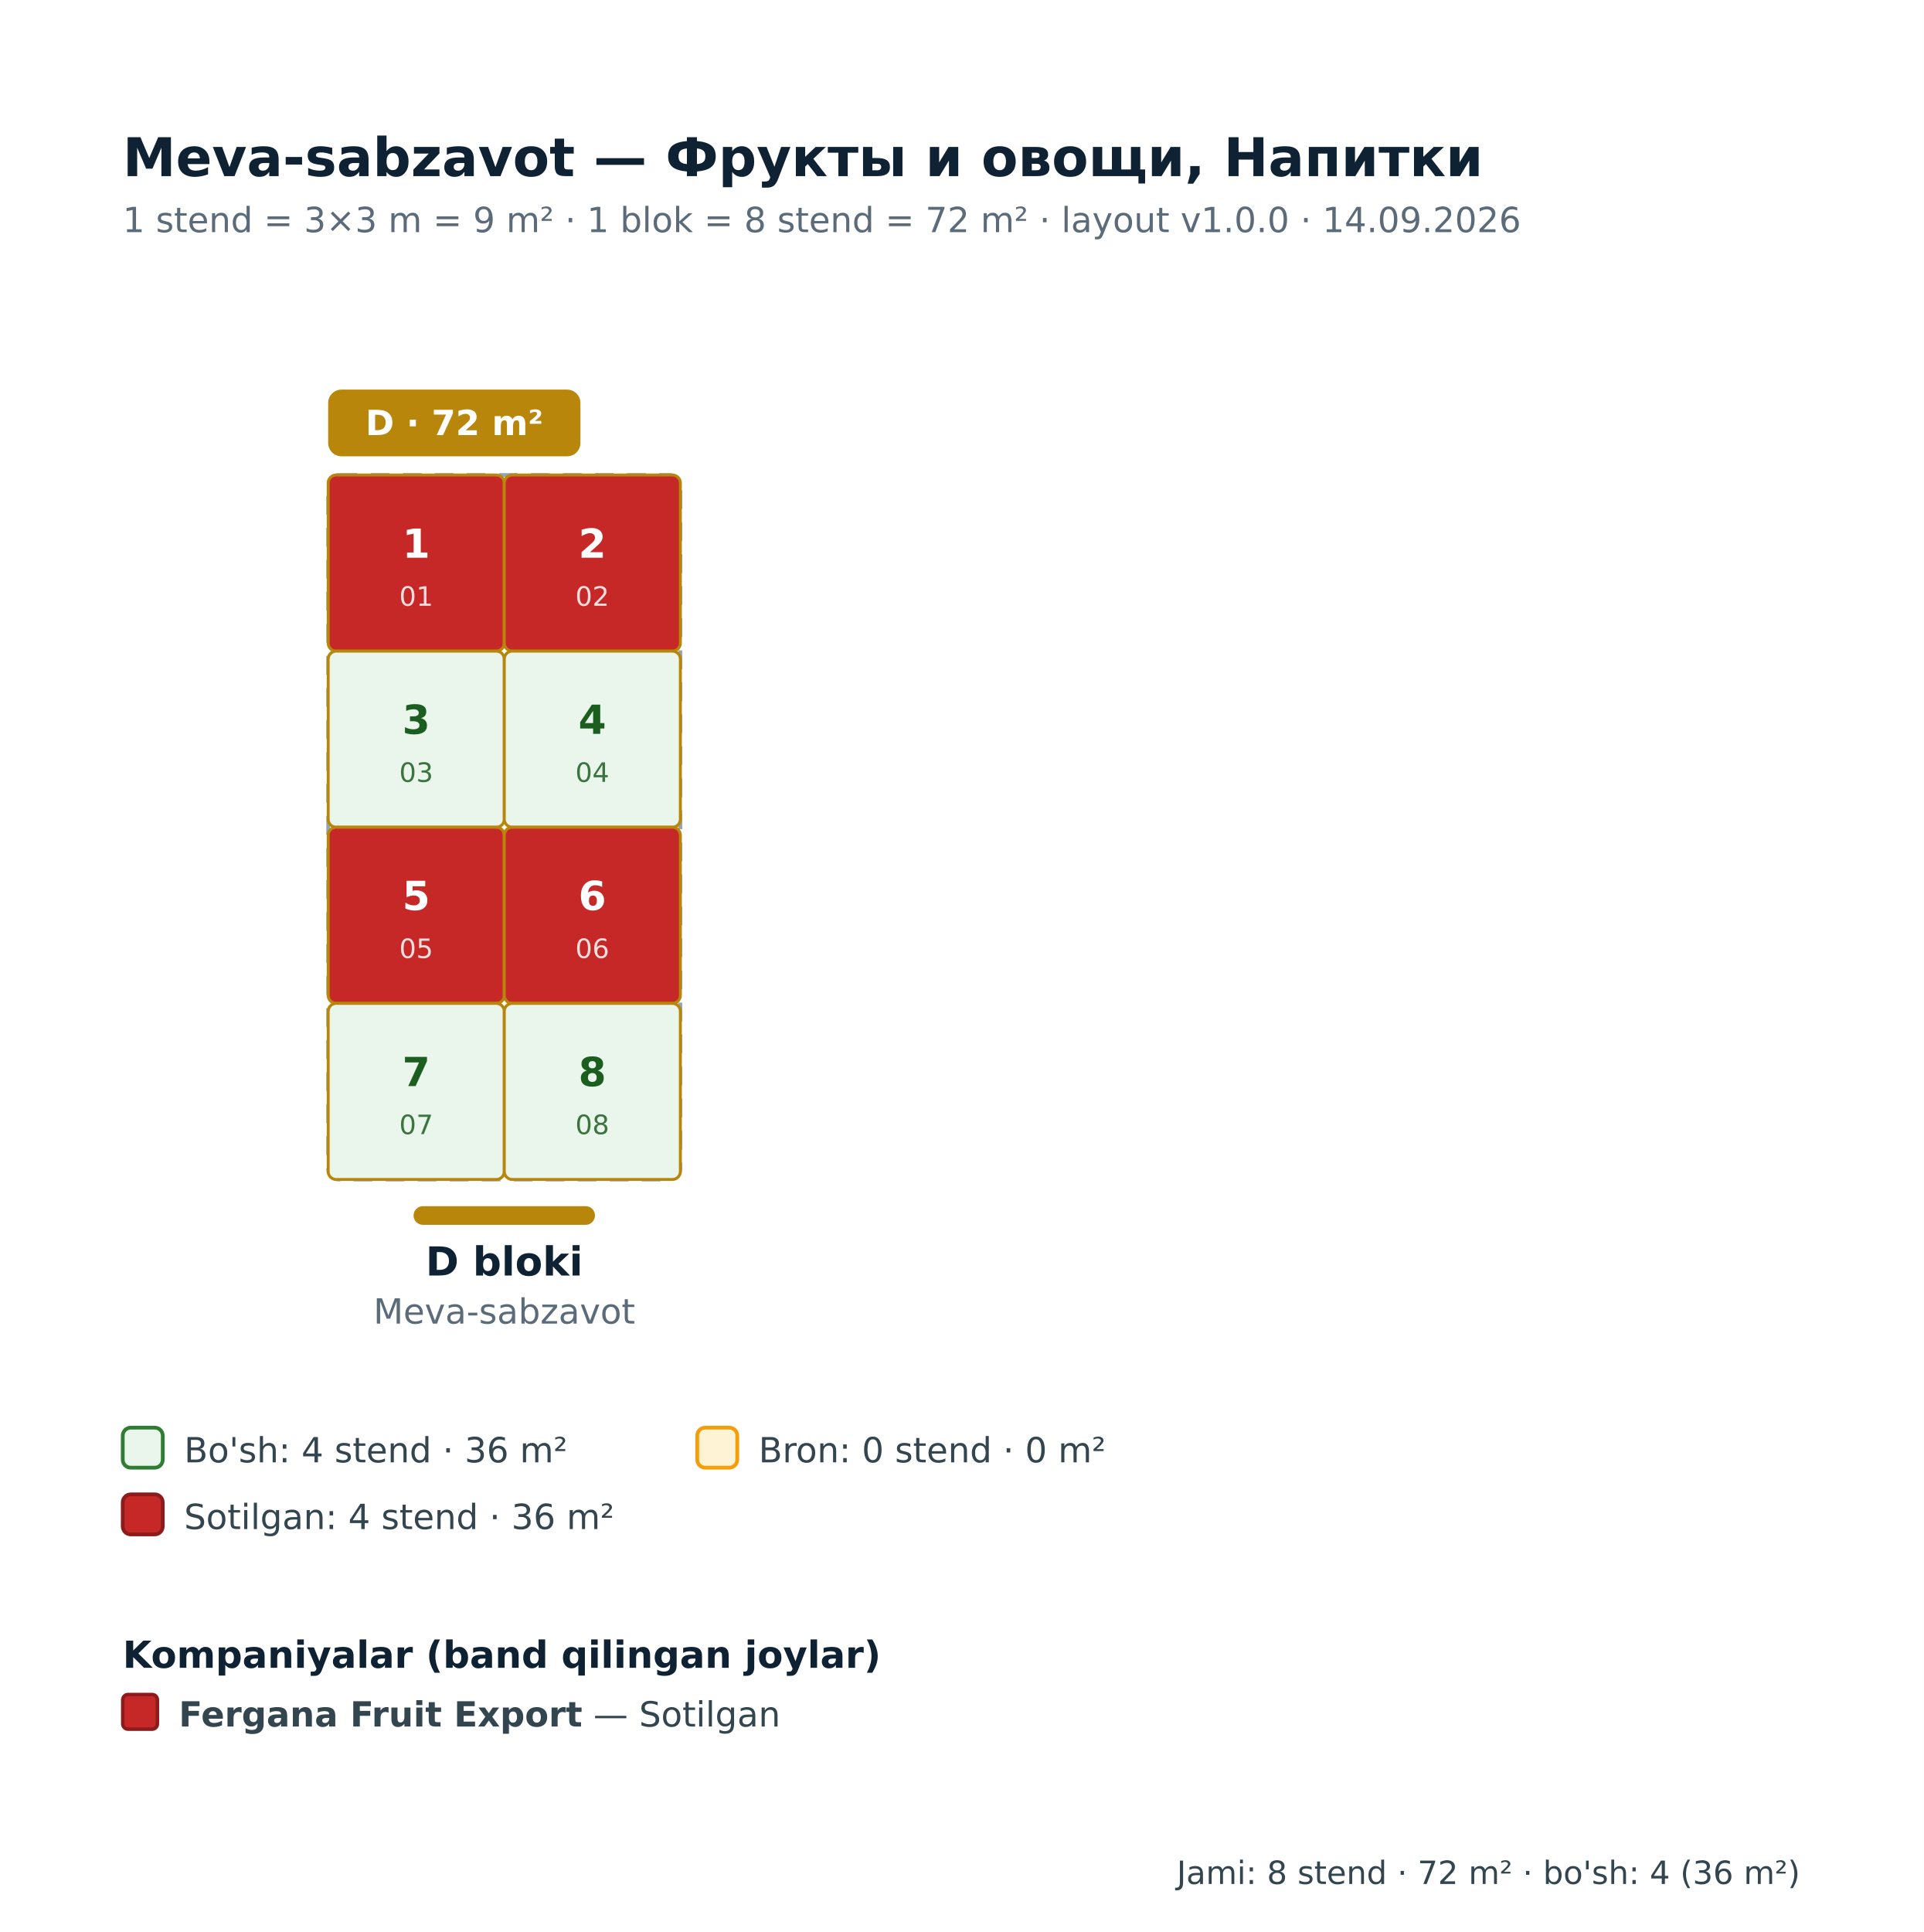
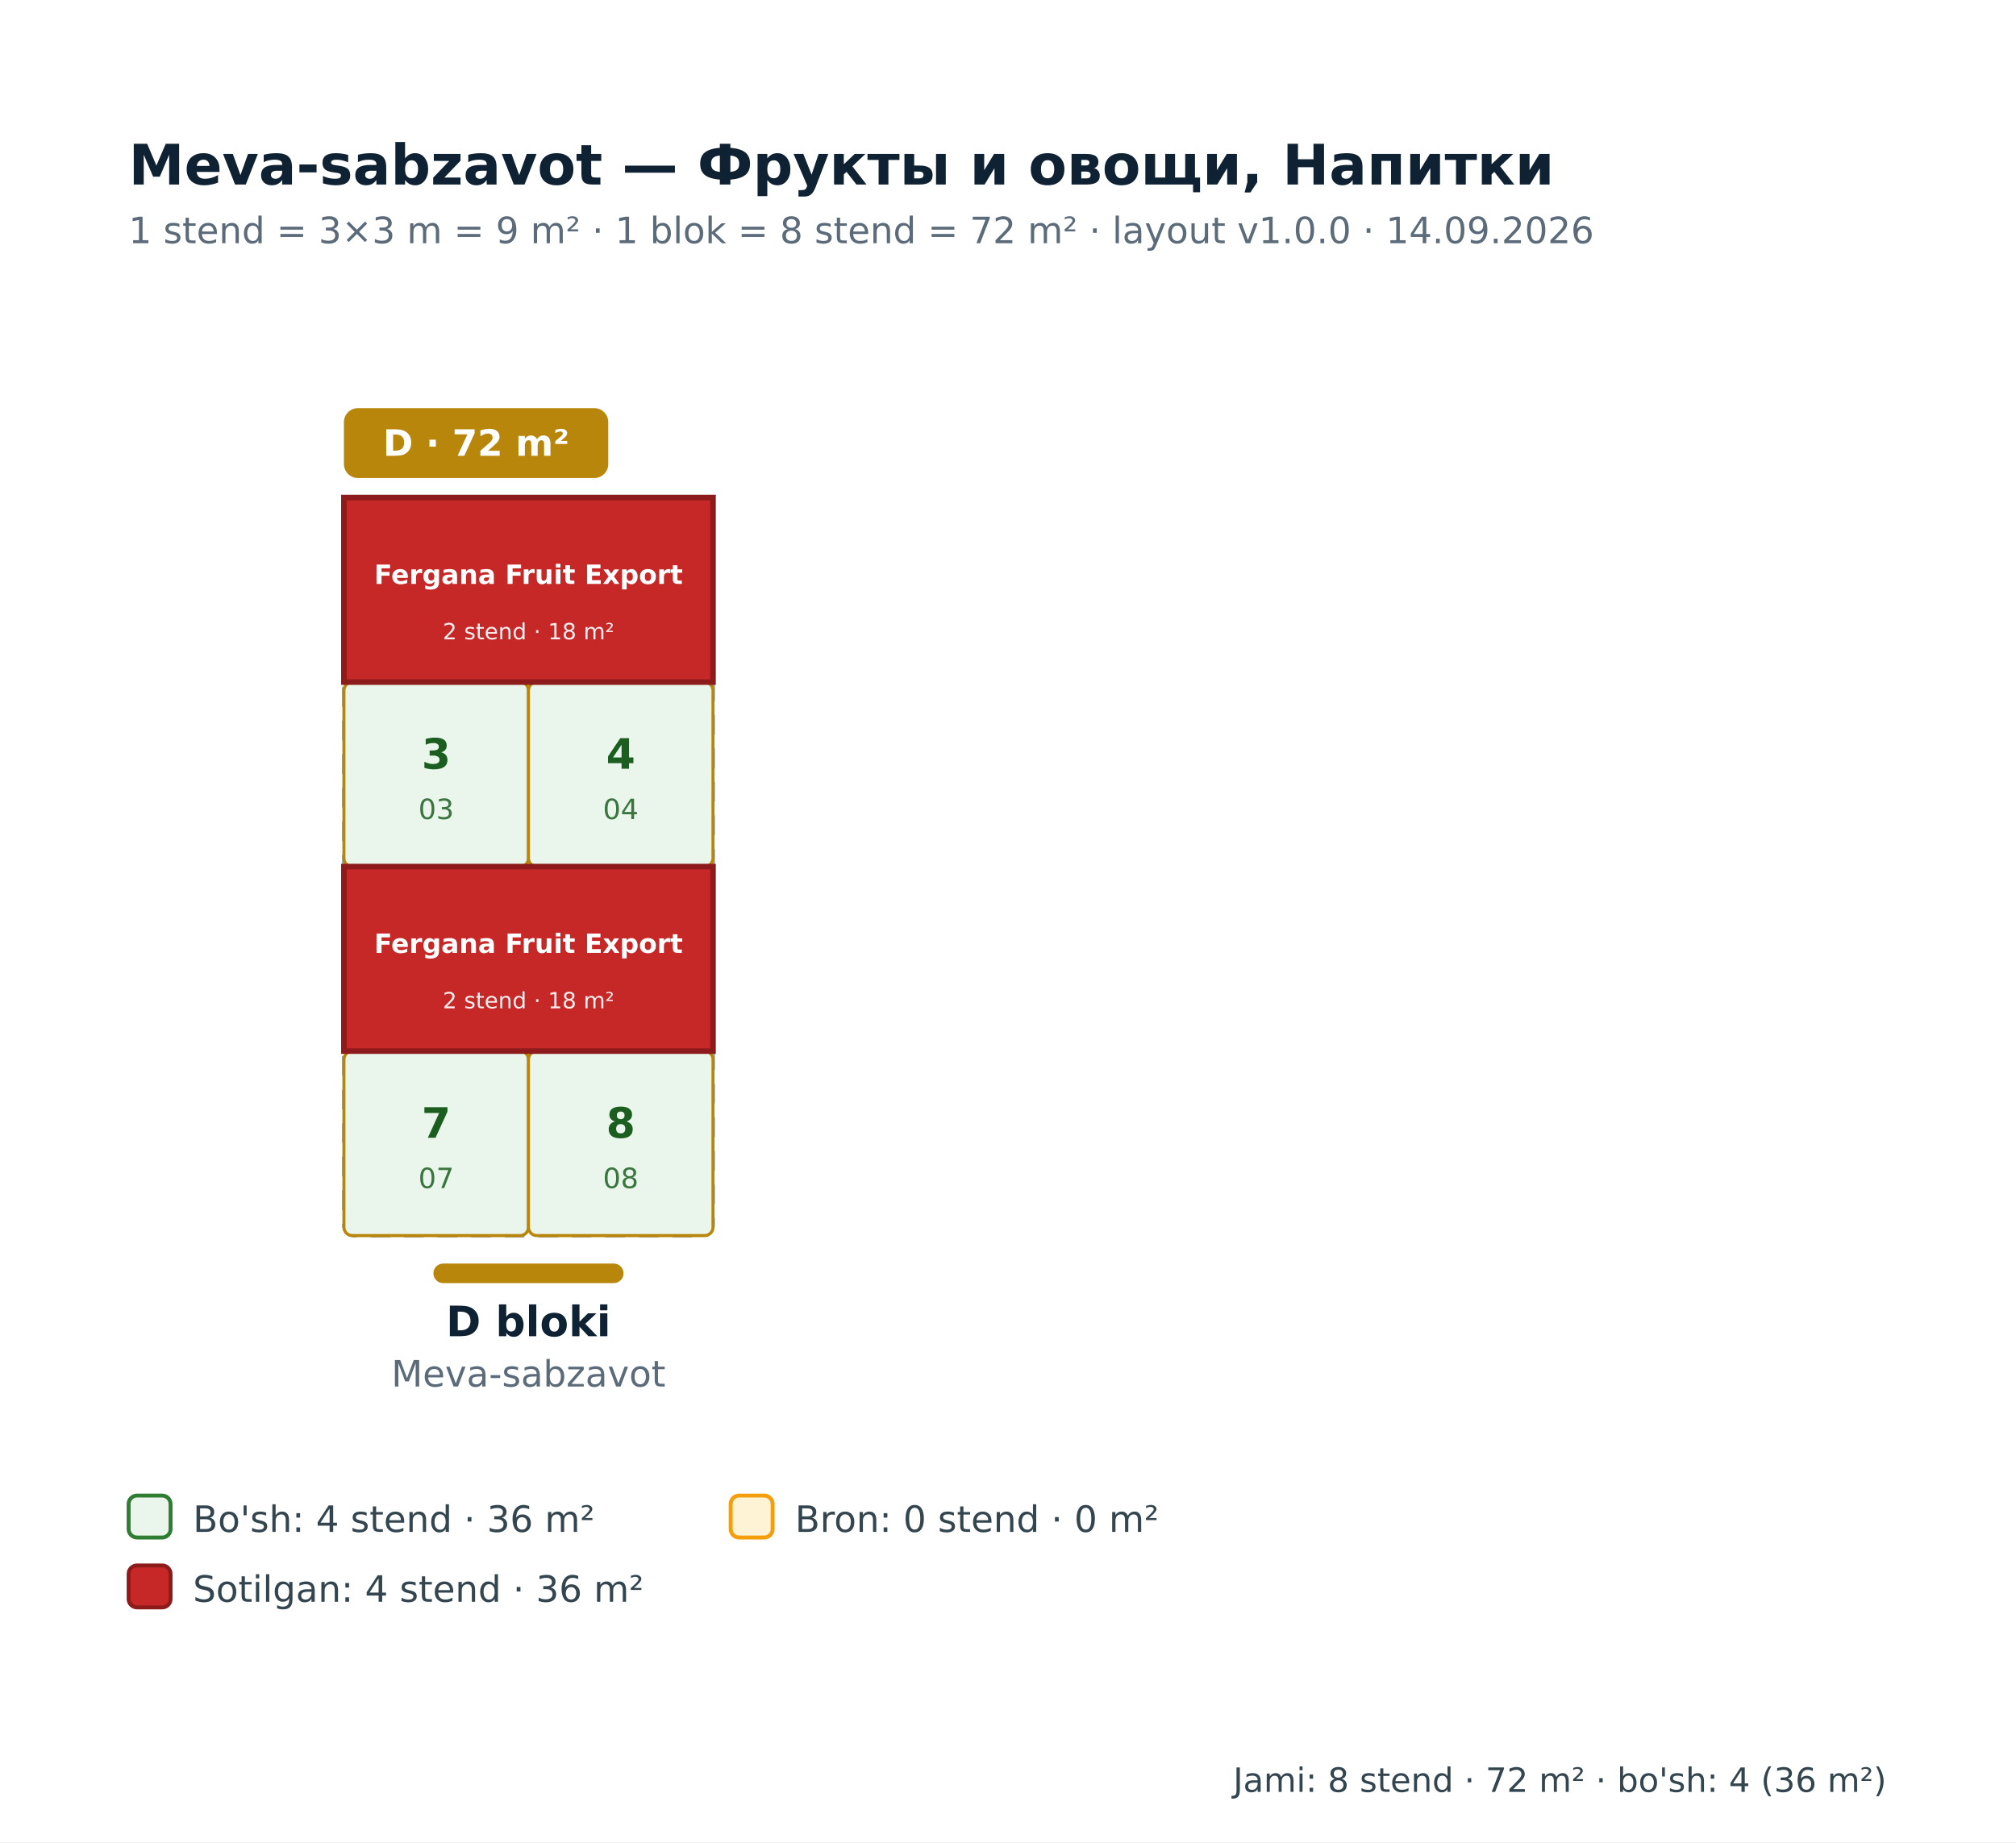
- <svg xmlns="http://www.w3.org/2000/svg" width="721" height="724" viewBox="0 0 721 724" font-family="DejaVu Sans, Helvetica, Arial, sans-serif">
-   <rect width="721" height="724" fill="#ffffff" />
+ <svg xmlns="http://www.w3.org/2000/svg" width="721" height="659" viewBox="0 0 721 659" font-family="DejaVu Sans, Helvetica, Arial, sans-serif">
+   <rect width="721" height="659" fill="#ffffff" />
  <text x="46" y="66" font-size="20" font-weight="bold" fill="#0f2233">Meva-sabzavot — Фрукты и овощи, Напитки</text>
  <text x="46" y="87" font-size="13" fill="#5b6b7a">1 stend = 3×3 m = 9 m² · 1 blok = 8 stend = 72 m² · layout v1.0.0 · 14.09.2026</text>
  <rect x="123.00" y="178.00" width="132.00" height="264.00" fill="none" stroke="#90a4b5" stroke-width="1.4" stroke-dasharray="7 5" rx="4" />
  <rect x="123.00" y="146.00" width="94.54" height="25" rx="5" fill="#B8860B" />
  <text x="170.27" y="163.05" font-size="13" font-weight="bold" fill="#ffffff" text-anchor="middle">D · 72 m²</text>
-   <rect x="123.00" y="178.00" width="66.00" height="66.00" rx="3" fill="#c62828" stroke="#B8860B" stroke-width="1.1" />
-   <text x="156.00" y="209.00" font-size="15.00" font-weight="bold" fill="#ffffff" text-anchor="middle">1</text>
-   <text x="156.00" y="227.00" font-size="10" fill="#ffffff" text-anchor="middle" opacity="0.85">01</text>
-   <rect x="189.00" y="178.00" width="66.00" height="66.00" rx="3" fill="#c62828" stroke="#B8860B" stroke-width="1.1" />
-   <text x="222.00" y="209.00" font-size="15.00" font-weight="bold" fill="#ffffff" text-anchor="middle">2</text>
-   <text x="222.00" y="227.00" font-size="10" fill="#ffffff" text-anchor="middle" opacity="0.85">02</text>
  <rect x="123.00" y="244.00" width="66.00" height="66.00" rx="3" fill="#eaf6ec" stroke="#B8860B" stroke-width="1.1" />
  <text x="156.00" y="275.00" font-size="15.00" font-weight="bold" fill="#1b5e20" text-anchor="middle">3</text>
  <text x="156.00" y="293.00" font-size="10" fill="#1b5e20" text-anchor="middle" opacity="0.85">03</text>
  <rect x="189.00" y="244.00" width="66.00" height="66.00" rx="3" fill="#eaf6ec" stroke="#B8860B" stroke-width="1.1" />
  <text x="222.00" y="275.00" font-size="15.00" font-weight="bold" fill="#1b5e20" text-anchor="middle">4</text>
  <text x="222.00" y="293.00" font-size="10" fill="#1b5e20" text-anchor="middle" opacity="0.85">04</text>
-   <rect x="123.00" y="310.00" width="66.00" height="66.00" rx="3" fill="#c62828" stroke="#B8860B" stroke-width="1.1" />
-   <text x="156.00" y="341.00" font-size="15.00" font-weight="bold" fill="#ffffff" text-anchor="middle">5</text>
-   <text x="156.00" y="359.00" font-size="10" fill="#ffffff" text-anchor="middle" opacity="0.85">05</text>
-   <rect x="189.00" y="310.00" width="66.00" height="66.00" rx="3" fill="#c62828" stroke="#B8860B" stroke-width="1.1" />
-   <text x="222.00" y="341.00" font-size="15.00" font-weight="bold" fill="#ffffff" text-anchor="middle">6</text>
-   <text x="222.00" y="359.00" font-size="10" fill="#ffffff" text-anchor="middle" opacity="0.85">06</text>
  <rect x="123.00" y="376.00" width="66.00" height="66.00" rx="3" fill="#eaf6ec" stroke="#B8860B" stroke-width="1.1" />
  <text x="156.00" y="407.00" font-size="15.00" font-weight="bold" fill="#1b5e20" text-anchor="middle">7</text>
  <text x="156.00" y="425.00" font-size="10" fill="#1b5e20" text-anchor="middle" opacity="0.85">07</text>
  <rect x="189.00" y="376.00" width="66.00" height="66.00" rx="3" fill="#eaf6ec" stroke="#B8860B" stroke-width="1.1" />
  <text x="222.00" y="407.00" font-size="15.00" font-weight="bold" fill="#1b5e20" text-anchor="middle">8</text>
  <text x="222.00" y="425.00" font-size="10" fill="#1b5e20" text-anchor="middle" opacity="0.85">08</text>
  <rect x="155.00" y="452.00" width="68" height="7" rx="3.5" fill="#B8860B" />
  <text x="189.00" y="478.00" font-size="15" font-weight="bold" fill="#0f2233" text-anchor="middle">D bloki</text>
  <text x="189.00" y="496.00" font-size="13" fill="#5b6b7a" text-anchor="middle">Meva-sabzavot</text>
+   <path d="M123 178L189 178L255 178L255 244L189 244L123 244Z" fill="#c62828" stroke="#8e1b1b" stroke-width="2" />
+   <text x="189.00" y="208.87" font-size="9.49" font-weight="bold" fill="#ffffff" text-anchor="middle">Fergana Fruit Export</text>
+   <text x="189.00" y="228.70" font-size="8.00" fill="#ffffff" text-anchor="middle" opacity="0.92">2 stend · 18 m²</text>
+   <path d="M123 310L189 310L255 310L255 376L189 376L123 376Z" fill="#c62828" stroke="#8e1b1b" stroke-width="2" />
+   <text x="189.00" y="340.87" font-size="9.49" font-weight="bold" fill="#ffffff" text-anchor="middle">Fergana Fruit Export</text>
+   <text x="189.00" y="360.70" font-size="8.00" fill="#ffffff" text-anchor="middle" opacity="0.92">2 stend · 18 m²</text>
  <rect x="46.00" y="535.00" width="15" height="15" rx="3" fill="#eaf6ec" stroke="#2e7d32" stroke-width="1.4" />
  <text x="69.00" y="548.00" font-size="13" fill="#33454f">Bo'sh: 4 stend · 36 m²</text>
  <rect x="261.32" y="535.00" width="15" height="15" rx="3" fill="#fff3d6" stroke="#f59e0b" stroke-width="1.4" />
  <text x="284.32" y="548.00" font-size="13" fill="#33454f">Bron: 0 stend · 0 m²</text>
  <rect x="46.00" y="560.00" width="15" height="15" rx="3" fill="#c62828" stroke="#8e1b1b" stroke-width="1.4" />
  <text x="69.00" y="573.00" font-size="13" fill="#33454f">Sotilgan: 4 stend · 36 m²</text>
-   <text x="46" y="625.00" font-size="14" font-weight="bold" fill="#0f2233">Kompaniyalar (band qilingan joylar)</text>
-   <rect x="46" y="635.00" width="13" height="13" rx="2" fill="#c62828" stroke="#8e1b1b" stroke-width="1.3" />
-   <text x="67" y="647.00" font-size="13" fill="#33454f">
-     <tspan font-weight="bold">Fergana Fruit Export</tspan> — Sotilgan</text>
-   <text x="746.00" y="647.00" font-size="13" fill="#33454f">4 stend · 36 m² · D-01, D-02, D-05, D-06</text>
-   <text x="674.68" y="706" font-size="12" fill="#33454f" text-anchor="end">Jami: 8 stend · 72 m² · bo'sh: 4 (36 m²)</text>
+   <text x="674.68" y="641" font-size="12" fill="#33454f" text-anchor="end">Jami: 8 stend · 72 m² · bo'sh: 4 (36 m²)</text>
</svg>
